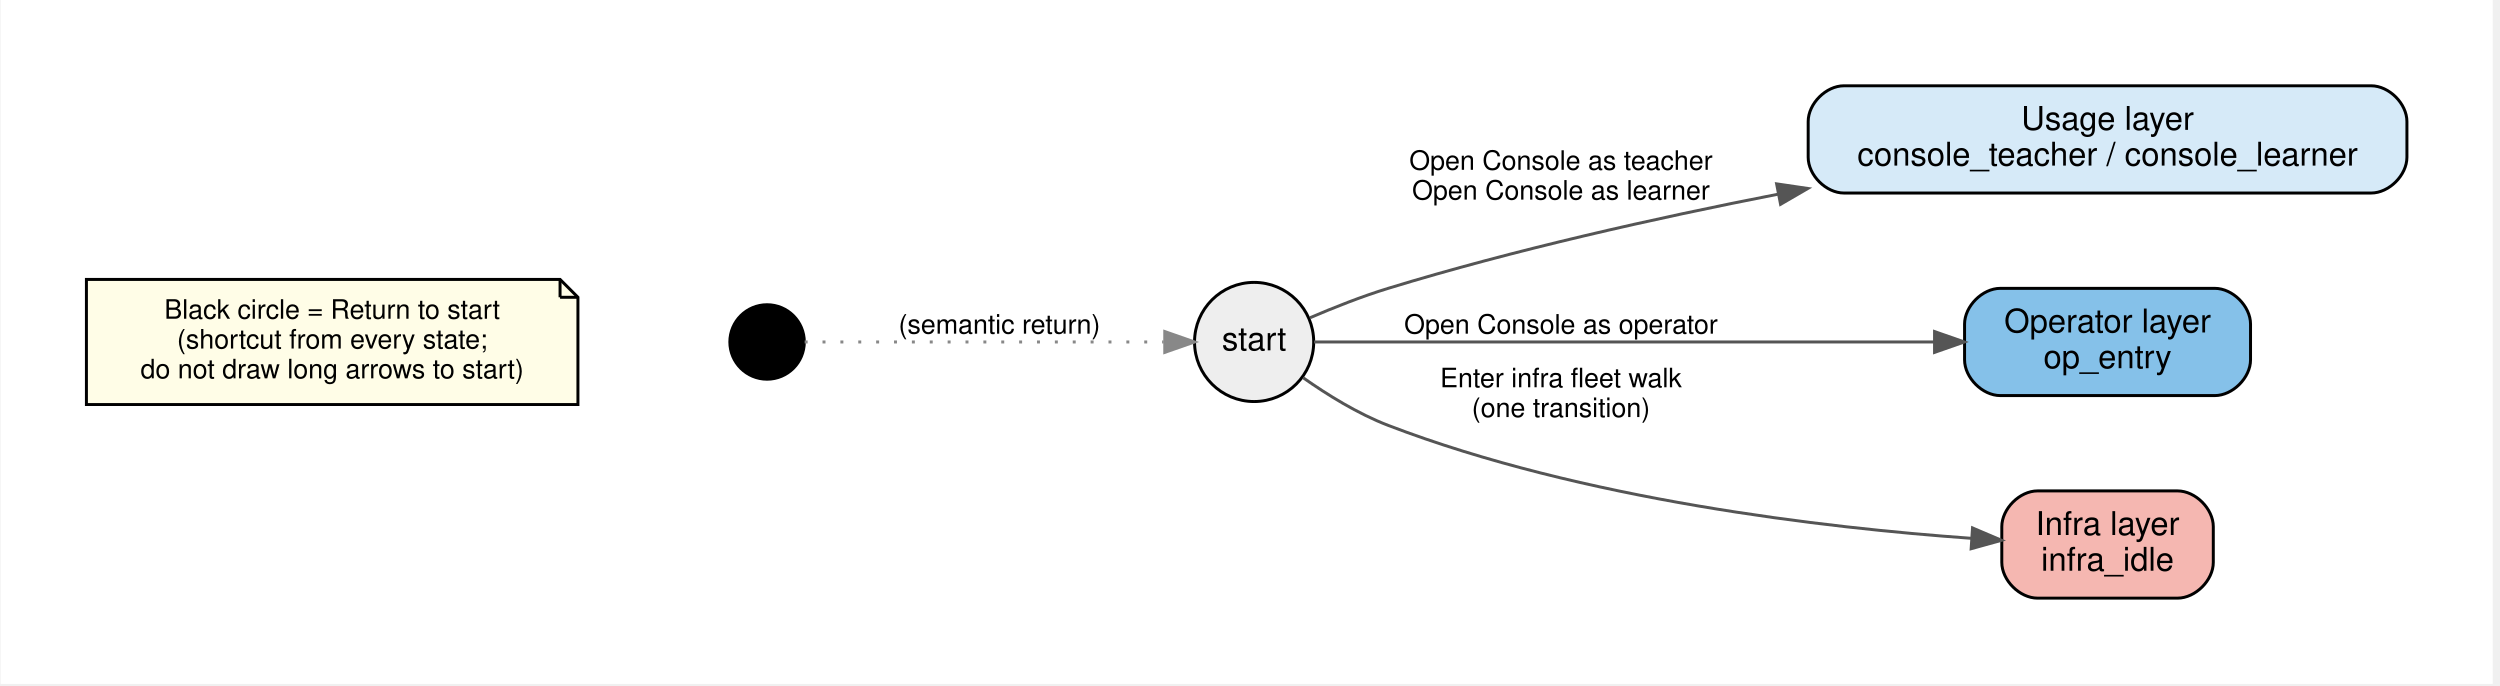
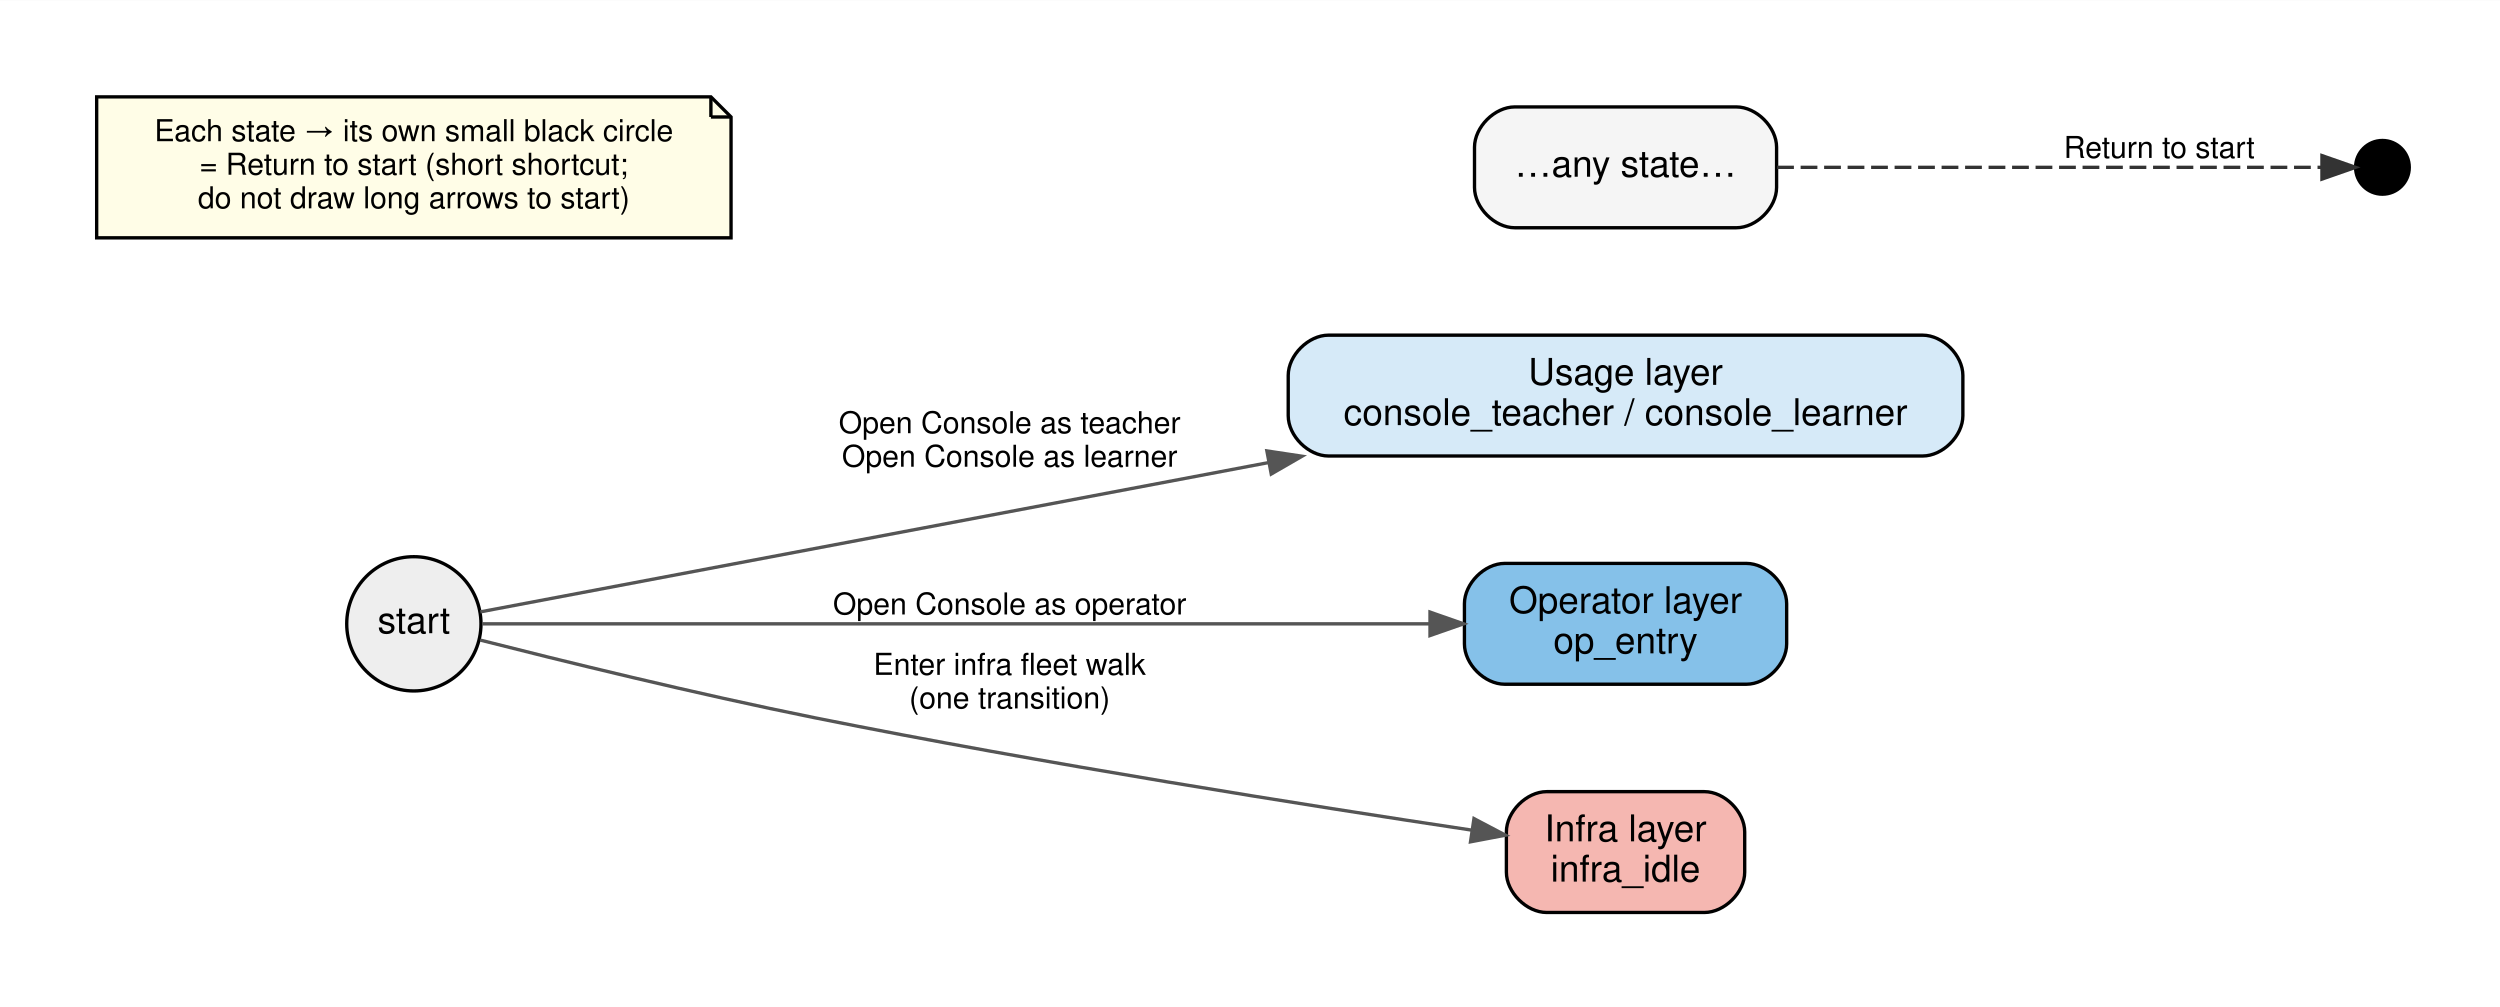
- <svg xmlns="http://www.w3.org/2000/svg" width="864pt" height="237pt" viewBox="0.00 0.00 864.00 237.12">
-   <g id="graph0" class="graph" transform="scale(1.03 1.03) rotate(0) translate(28.8 200.8)">
-     <polygon fill="white" stroke="transparent" points="-28.8,28.8 -28.8,-200.8 807.8,-200.8 807.8,28.8 -28.8,28.8" />
+ <svg xmlns="http://www.w3.org/2000/svg" width="864pt" height="348pt" viewBox="0.00 0.00 864.00 347.87">
+   <g id="graph0" class="graph" transform="scale(1.16 1.16) rotate(0) translate(28.8 271.8)">
+     <polygon fill="white" stroke="transparent" points="-28.8,28.8 -28.8,-271.8 717.8,-271.8 717.8,28.8 -28.8,28.8" />
    <g id="node1" class="node">
-       <ellipse fill="#eeeeee" stroke="black" cx="392" cy="-86" rx="20" ry="20" />
-       <text text-anchor="middle" x="392" y="-83.2" font-family="Helvetica,sans-Serif" font-size="11.00">start</text>
+       <ellipse fill="#eeeeee" stroke="black" cx="94.5" cy="-86" rx="20" ry="20" />
+       <text text-anchor="middle" x="94.5" y="-83.2" font-family="Helvetica,sans-Serif" font-size="11.00">start</text>
+     </g>
+     <g id="node3" class="node">
+       <path fill="#d6eaf8" stroke="black" d="M544,-172C544,-172 367,-172 367,-172 361,-172 355,-166 355,-160 355,-160 355,-148 355,-148 355,-142 361,-136 367,-136 367,-136 544,-136 544,-136 550,-136 556,-142 556,-148 556,-148 556,-160 556,-160 556,-166 550,-172 544,-172" />
+       <text text-anchor="middle" x="455.5" y="-157.2" font-family="Helvetica,sans-Serif" font-size="11.00">Usage layer</text>
+       <text text-anchor="middle" x="455.5" y="-145.2" font-family="Helvetica,sans-Serif" font-size="11.00">console_teacher / console_learner</text>
+     </g>
+     <g id="edge1" class="edge">
+       <path fill="none" stroke="#555555" d="M114.3,-89.56C157.41,-97.73 266.1,-118.31 349.13,-134.04" />
+       <polygon fill="#555555" stroke="#555555" points="348.64,-137.51 359.12,-135.93 349.94,-130.63 348.64,-137.51" />
+       <text text-anchor="middle" x="272" y="-142.8" font-family="Helvetica,sans-Serif" font-size="9.00">Open Console as teacher</text>
+       <text text-anchor="middle" x="272" y="-132.8" font-family="Helvetica,sans-Serif" font-size="9.00">Open Console as learner</text>
    </g>
    <g id="node4" class="node">
-       <path fill="#d6eaf8" stroke="black" d="M767,-172C767,-172 590,-172 590,-172 584,-172 578,-166 578,-160 578,-160 578,-148 578,-148 578,-142 584,-136 590,-136 590,-136 767,-136 767,-136 773,-136 779,-142 779,-148 779,-148 779,-160 779,-160 779,-166 773,-172 767,-172" />
-       <text text-anchor="middle" x="678.5" y="-157.2" font-family="Helvetica,sans-Serif" font-size="11.00">Usage layer</text>
-       <text text-anchor="middle" x="678.5" y="-145.2" font-family="Helvetica,sans-Serif" font-size="11.00">console_teacher / console_learner</text>
+       <path fill="#85c1e9" stroke="black" d="M491.5,-104C491.5,-104 419.5,-104 419.5,-104 413.5,-104 407.5,-98 407.5,-92 407.5,-92 407.5,-80 407.5,-80 407.5,-74 413.5,-68 419.5,-68 419.5,-68 491.5,-68 491.5,-68 497.5,-68 503.5,-74 503.5,-80 503.5,-80 503.5,-92 503.5,-92 503.5,-98 497.5,-104 491.5,-104" />
+       <text text-anchor="middle" x="455.5" y="-89.2" font-family="Helvetica,sans-Serif" font-size="11.00">Operator layer</text>
+       <text text-anchor="middle" x="455.5" y="-77.2" font-family="Helvetica,sans-Serif" font-size="11.00">op_entry</text>
    </g>
-     <g id="edge1" class="edge">
-       <path fill="none" stroke="#555555" d="M410.71,-94.11C418.63,-97.51 428.16,-101.3 437,-104 479.19,-116.9 526.56,-127.54 568.03,-135.64" />
-       <polygon fill="#555555" stroke="#555555" points="567.4,-139.08 577.89,-137.53 568.73,-132.21 567.4,-139.08" />
-       <text text-anchor="middle" x="495" y="-143.8" font-family="Helvetica,sans-Serif" font-size="9.00">Open Console as teacher</text>
-       <text text-anchor="middle" x="495" y="-133.8" font-family="Helvetica,sans-Serif" font-size="9.00">Open Console as learner</text>
+     <g id="edge2" class="edge">
+       <path fill="none" stroke="#555555" d="M114.8,-86C167.39,-86 314.74,-86 397.05,-86" />
+       <polygon fill="#555555" stroke="#555555" points="397.24,-89.5 407.24,-86 397.24,-82.5 397.24,-89.5" />
+       <text text-anchor="middle" x="272" y="-88.8" font-family="Helvetica,sans-Serif" font-size="9.00">Open Console as operator</text>
    </g>
    <g id="node5" class="node">
-       <path fill="#85c1e9" stroke="black" d="M714.5,-104C714.5,-104 642.5,-104 642.5,-104 636.5,-104 630.5,-98 630.5,-92 630.5,-92 630.5,-80 630.5,-80 630.5,-74 636.5,-68 642.5,-68 642.5,-68 714.5,-68 714.5,-68 720.5,-68 726.5,-74 726.5,-80 726.5,-80 726.5,-92 726.5,-92 726.5,-98 720.5,-104 714.5,-104" />
-       <text text-anchor="middle" x="678.5" y="-89.2" font-family="Helvetica,sans-Serif" font-size="11.00">Operator layer</text>
-       <text text-anchor="middle" x="678.5" y="-77.2" font-family="Helvetica,sans-Serif" font-size="11.00">op_entry</text>
+       <path fill="#f5b7b1" stroke="black" d="M479,-36C479,-36 432,-36 432,-36 426,-36 420,-30 420,-24 420,-24 420,-12 420,-12 420,-6 426,0 432,0 432,0 479,0 479,0 485,0 491,-6 491,-12 491,-12 491,-24 491,-24 491,-30 485,-36 479,-36" />
+       <text text-anchor="middle" x="455.5" y="-21.2" font-family="Helvetica,sans-Serif" font-size="11.00">Infra layer</text>
+       <text text-anchor="middle" x="455.5" y="-9.2" font-family="Helvetica,sans-Serif" font-size="11.00">infra_idle</text>
    </g>
-     <g id="edge2" class="edge">
-       <path fill="none" stroke="#555555" d="M412.11,-86C454.09,-86 555.77,-86 620.38,-86" />
-       <polygon fill="#555555" stroke="#555555" points="620.42,-89.5 630.42,-86 620.42,-82.5 620.42,-89.5" />
-       <text text-anchor="middle" x="495" y="-88.8" font-family="Helvetica,sans-Serif" font-size="9.00">Open Console as operator</text>
+     <g id="edge3" class="edge">
+       <path fill="none" stroke="#555555" d="M114.3,-81.15C137.59,-75.22 178.56,-65.13 214,-58 281.85,-44.36 361.13,-31.83 409.57,-24.55" />
+       <polygon fill="#555555" stroke="#555555" points="410.34,-27.97 419.72,-23.03 409.31,-21.05 410.34,-27.97" />
+       <text text-anchor="middle" x="272" y="-70.8" font-family="Helvetica,sans-Serif" font-size="9.00">Enter infra fleet walk</text>
+       <text text-anchor="middle" x="272" y="-60.8" font-family="Helvetica,sans-Serif" font-size="9.00">(one transition)</text>
+     </g>
+     <g id="node2" class="node">
+       <polygon fill="#fffde7" stroke="black" points="183,-243 0,-243 0,-201 189,-201 189,-237 183,-243" />
+       <polyline fill="none" stroke="black" points="183,-243 183,-237 " />
+       <polyline fill="none" stroke="black" points="189,-237 183,-237 " />
+       <text text-anchor="middle" x="94.5" y="-229.8" font-family="Helvetica,sans-Serif" font-size="9.00">Each state → its own small black circle</text>
+       <text text-anchor="middle" x="94.5" y="-219.8" font-family="Helvetica,sans-Serif" font-size="9.00">= Return to start (short shortcut;</text>
+       <text text-anchor="middle" x="94.5" y="-209.8" font-family="Helvetica,sans-Serif" font-size="9.00">do not draw long arrows to start)</text>
    </g>
    <g id="node6" class="node">
-       <path fill="#f5b7b1" stroke="black" d="M702,-36C702,-36 655,-36 655,-36 649,-36 643,-30 643,-24 643,-24 643,-12 643,-12 643,-6 649,0 655,0 655,0 702,0 702,0 708,0 714,-6 714,-12 714,-12 714,-24 714,-24 714,-30 708,-36 702,-36" />
-       <text text-anchor="middle" x="678.5" y="-21.2" font-family="Helvetica,sans-Serif" font-size="11.00">Infra layer</text>
-       <text text-anchor="middle" x="678.5" y="-9.2" font-family="Helvetica,sans-Serif" font-size="11.00">infra_idle</text>
+       <path fill="#f5f5f5" stroke="black" d="M488.5,-240C488.5,-240 422.5,-240 422.5,-240 416.5,-240 410.5,-234 410.5,-228 410.5,-228 410.5,-216 410.5,-216 410.5,-210 416.5,-204 422.5,-204 422.5,-204 488.5,-204 488.5,-204 494.5,-204 500.5,-210 500.5,-216 500.5,-216 500.5,-228 500.5,-228 500.5,-234 494.5,-240 488.5,-240" />
+       <text text-anchor="middle" x="455.5" y="-219.2" font-family="Helvetica,sans-Serif" font-size="11.00">…any state…</text>
    </g>
-     <g id="edge3" class="edge">
-       <path fill="none" stroke="#555555" d="M408.47,-73.98C416.55,-68.28 426.85,-61.89 437,-58 502.32,-32.98 583.52,-23.6 632.88,-20.08" />
-       <polygon fill="#555555" stroke="#555555" points="633.17,-23.57 642.91,-19.42 632.71,-16.59 633.17,-23.57" />
-       <text text-anchor="middle" x="495" y="-70.8" font-family="Helvetica,sans-Serif" font-size="9.00">Enter infra fleet walk</text>
-       <text text-anchor="middle" x="495" y="-60.8" font-family="Helvetica,sans-Serif" font-size="9.00">(one transition)</text>
-     </g>
-     <g id="node2" class="node">
-       <ellipse fill="black" stroke="black" cx="228.5" cy="-86" rx="12.5" ry="12.5" />
+     <g id="node7" class="node">
+       <ellipse fill="black" stroke="black" cx="681" cy="-222" rx="8" ry="8" />
    </g>
    <g id="edge4" class="edge">
-       <path fill="none" stroke="#888888" stroke-dasharray="1,5" d="M241.11,-86C266.09,-86 325.54,-86 361.62,-86" />
-       <polygon fill="#888888" stroke="#888888" points="362,-89.5 372,-86 362,-82.5 362,-89.5" />
-       <text text-anchor="middle" x="306.5" y="-88.8" font-family="Helvetica,sans-Serif" font-size="9.00">(semantic return)</text>
-     </g>
-     <g id="node3" class="node">
-       <polygon fill="#fffde7" stroke="black" points="159,-107 0,-107 0,-65 165,-65 165,-101 159,-107" />
-       <polyline fill="none" stroke="black" points="159,-107 159,-101 " />
-       <polyline fill="none" stroke="black" points="165,-101 159,-101 " />
-       <text text-anchor="middle" x="82.5" y="-93.8" font-family="Helvetica,sans-Serif" font-size="9.00">Black circle = Return to start</text>
-       <text text-anchor="middle" x="82.5" y="-83.8" font-family="Helvetica,sans-Serif" font-size="9.00">(shortcut from every state;</text>
-       <text text-anchor="middle" x="82.5" y="-73.8" font-family="Helvetica,sans-Serif" font-size="9.00">do not draw long arrows to start)</text>
+       <path fill="none" stroke="#333333" stroke-dasharray="5,2" d="M500.66,-222C550.27,-222 628.36,-222 662.76,-222" />
+       <polygon fill="#333333" stroke="#333333" points="662.98,-225.5 672.98,-222 662.98,-218.5 662.98,-225.5" />
+       <text text-anchor="middle" x="614.5" y="-224.8" font-family="Helvetica,sans-Serif" font-size="9.00">Return to start</text>
    </g>
  </g>
</svg>
